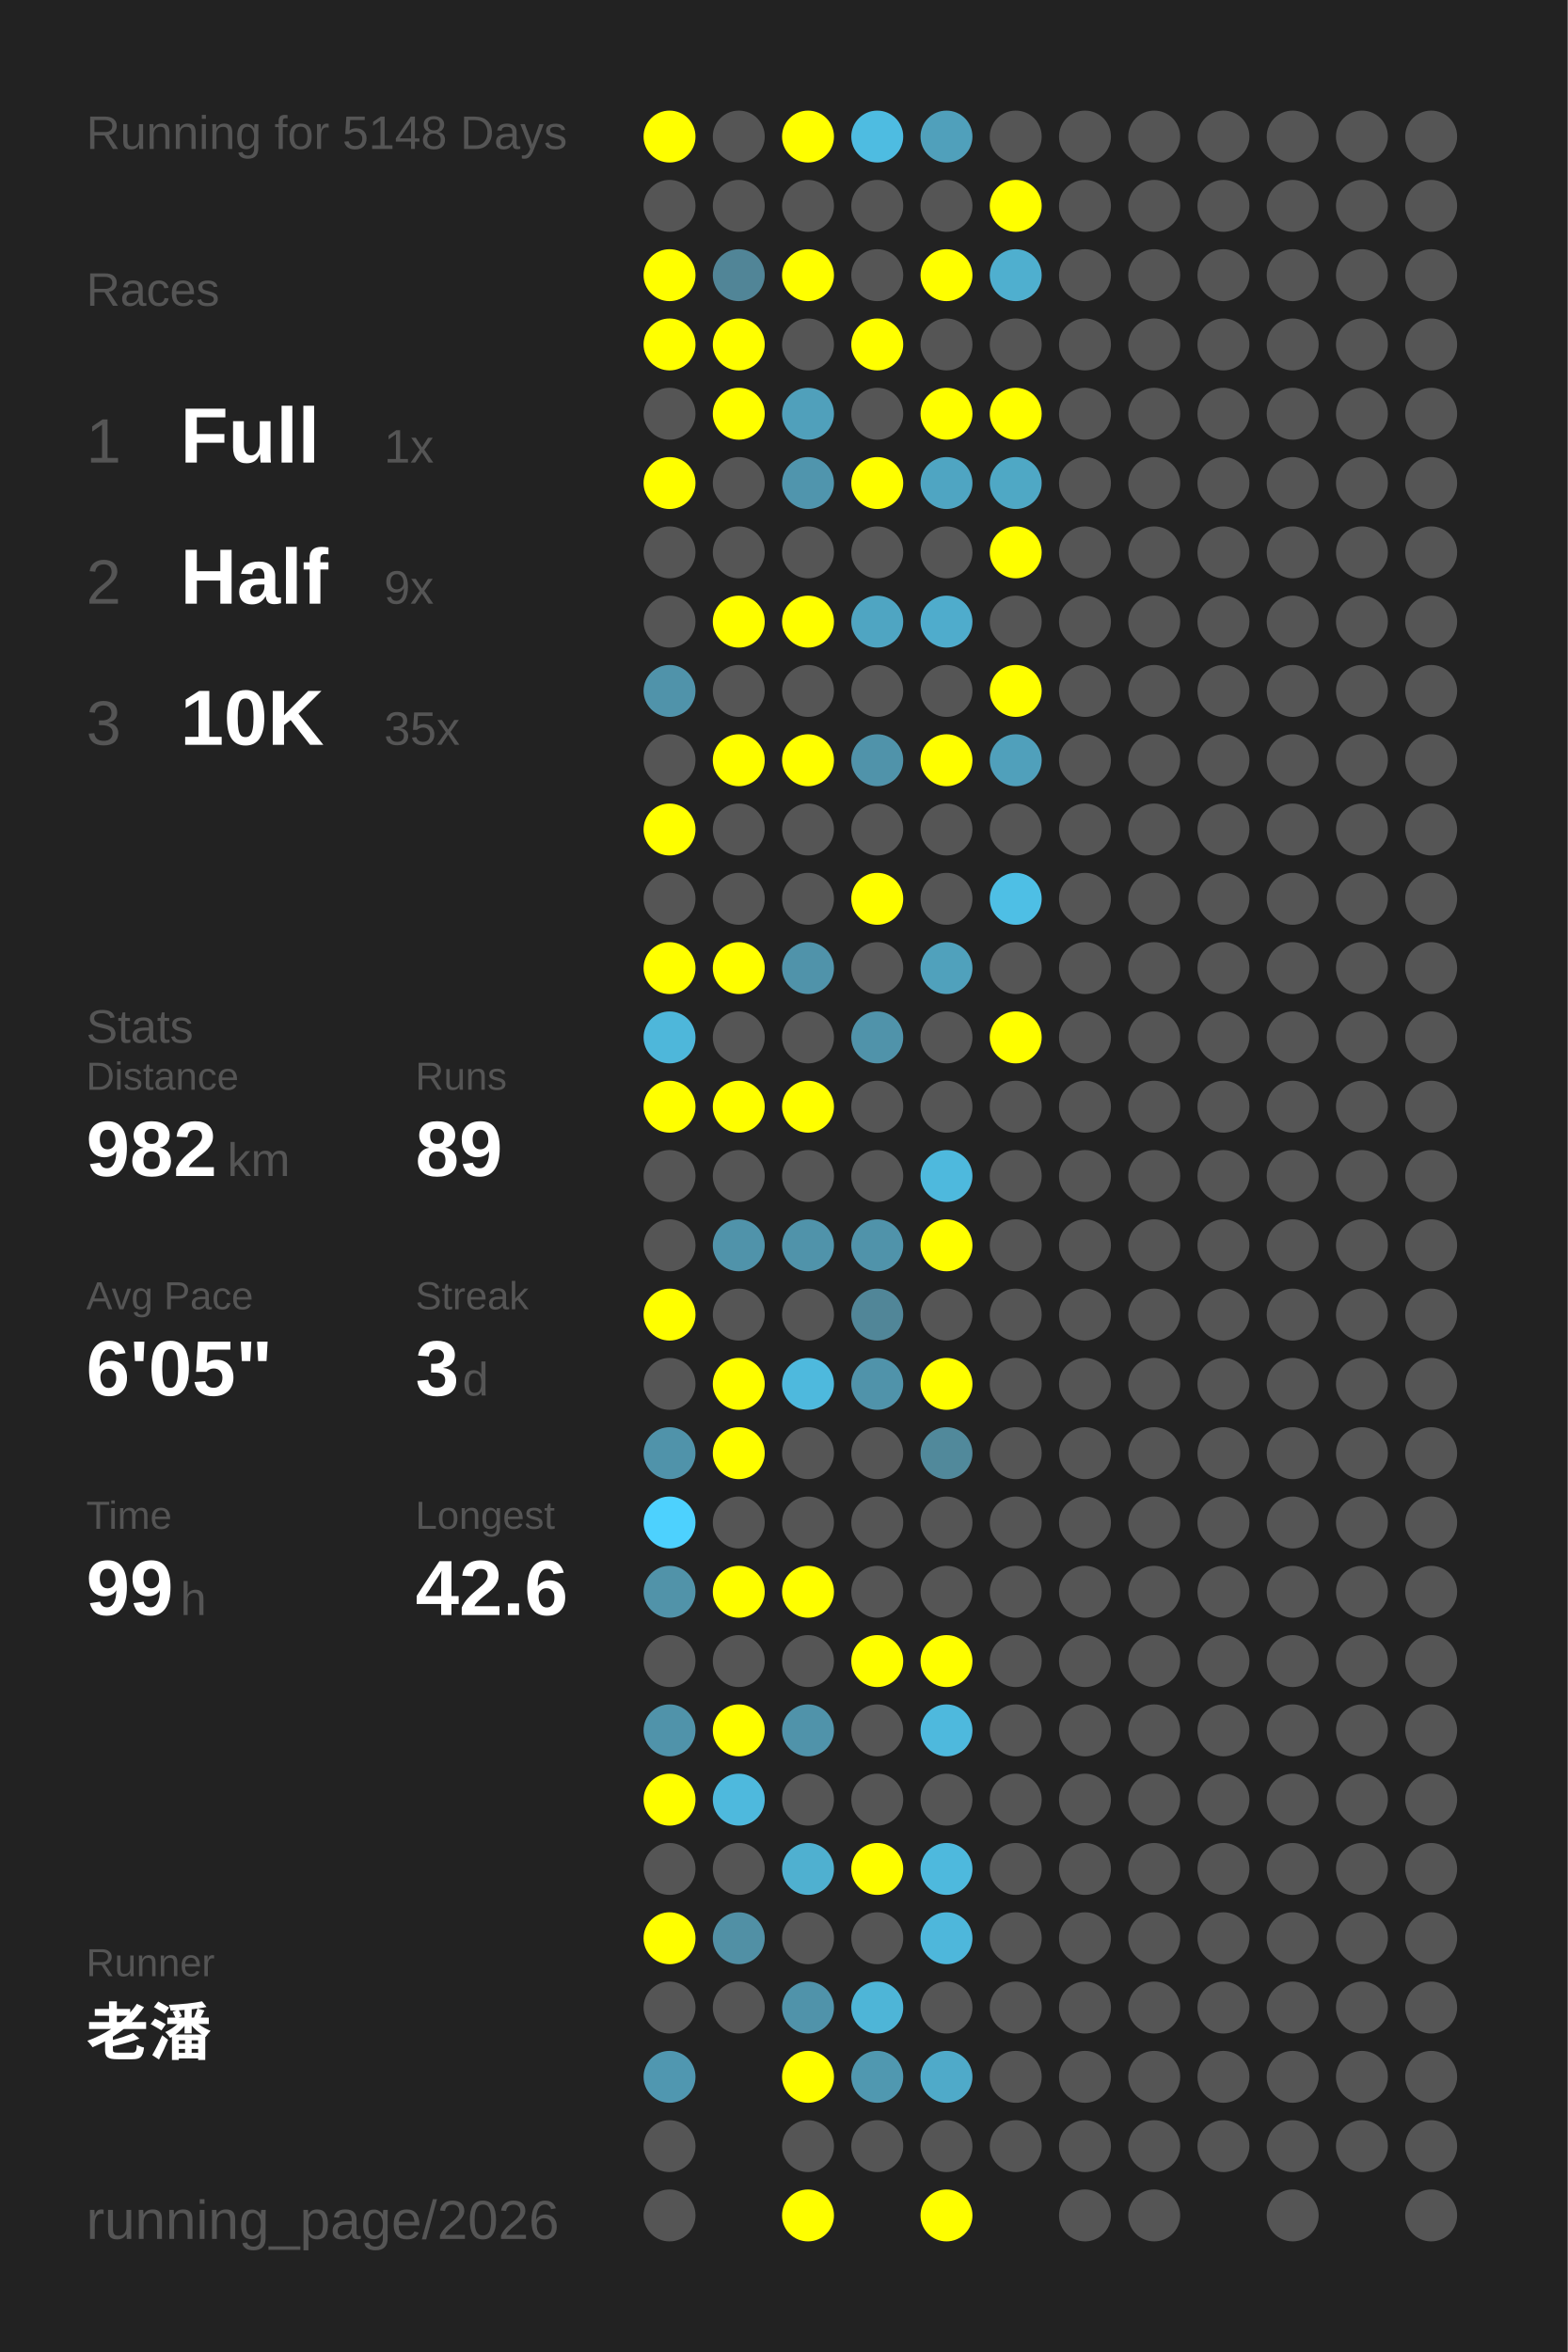
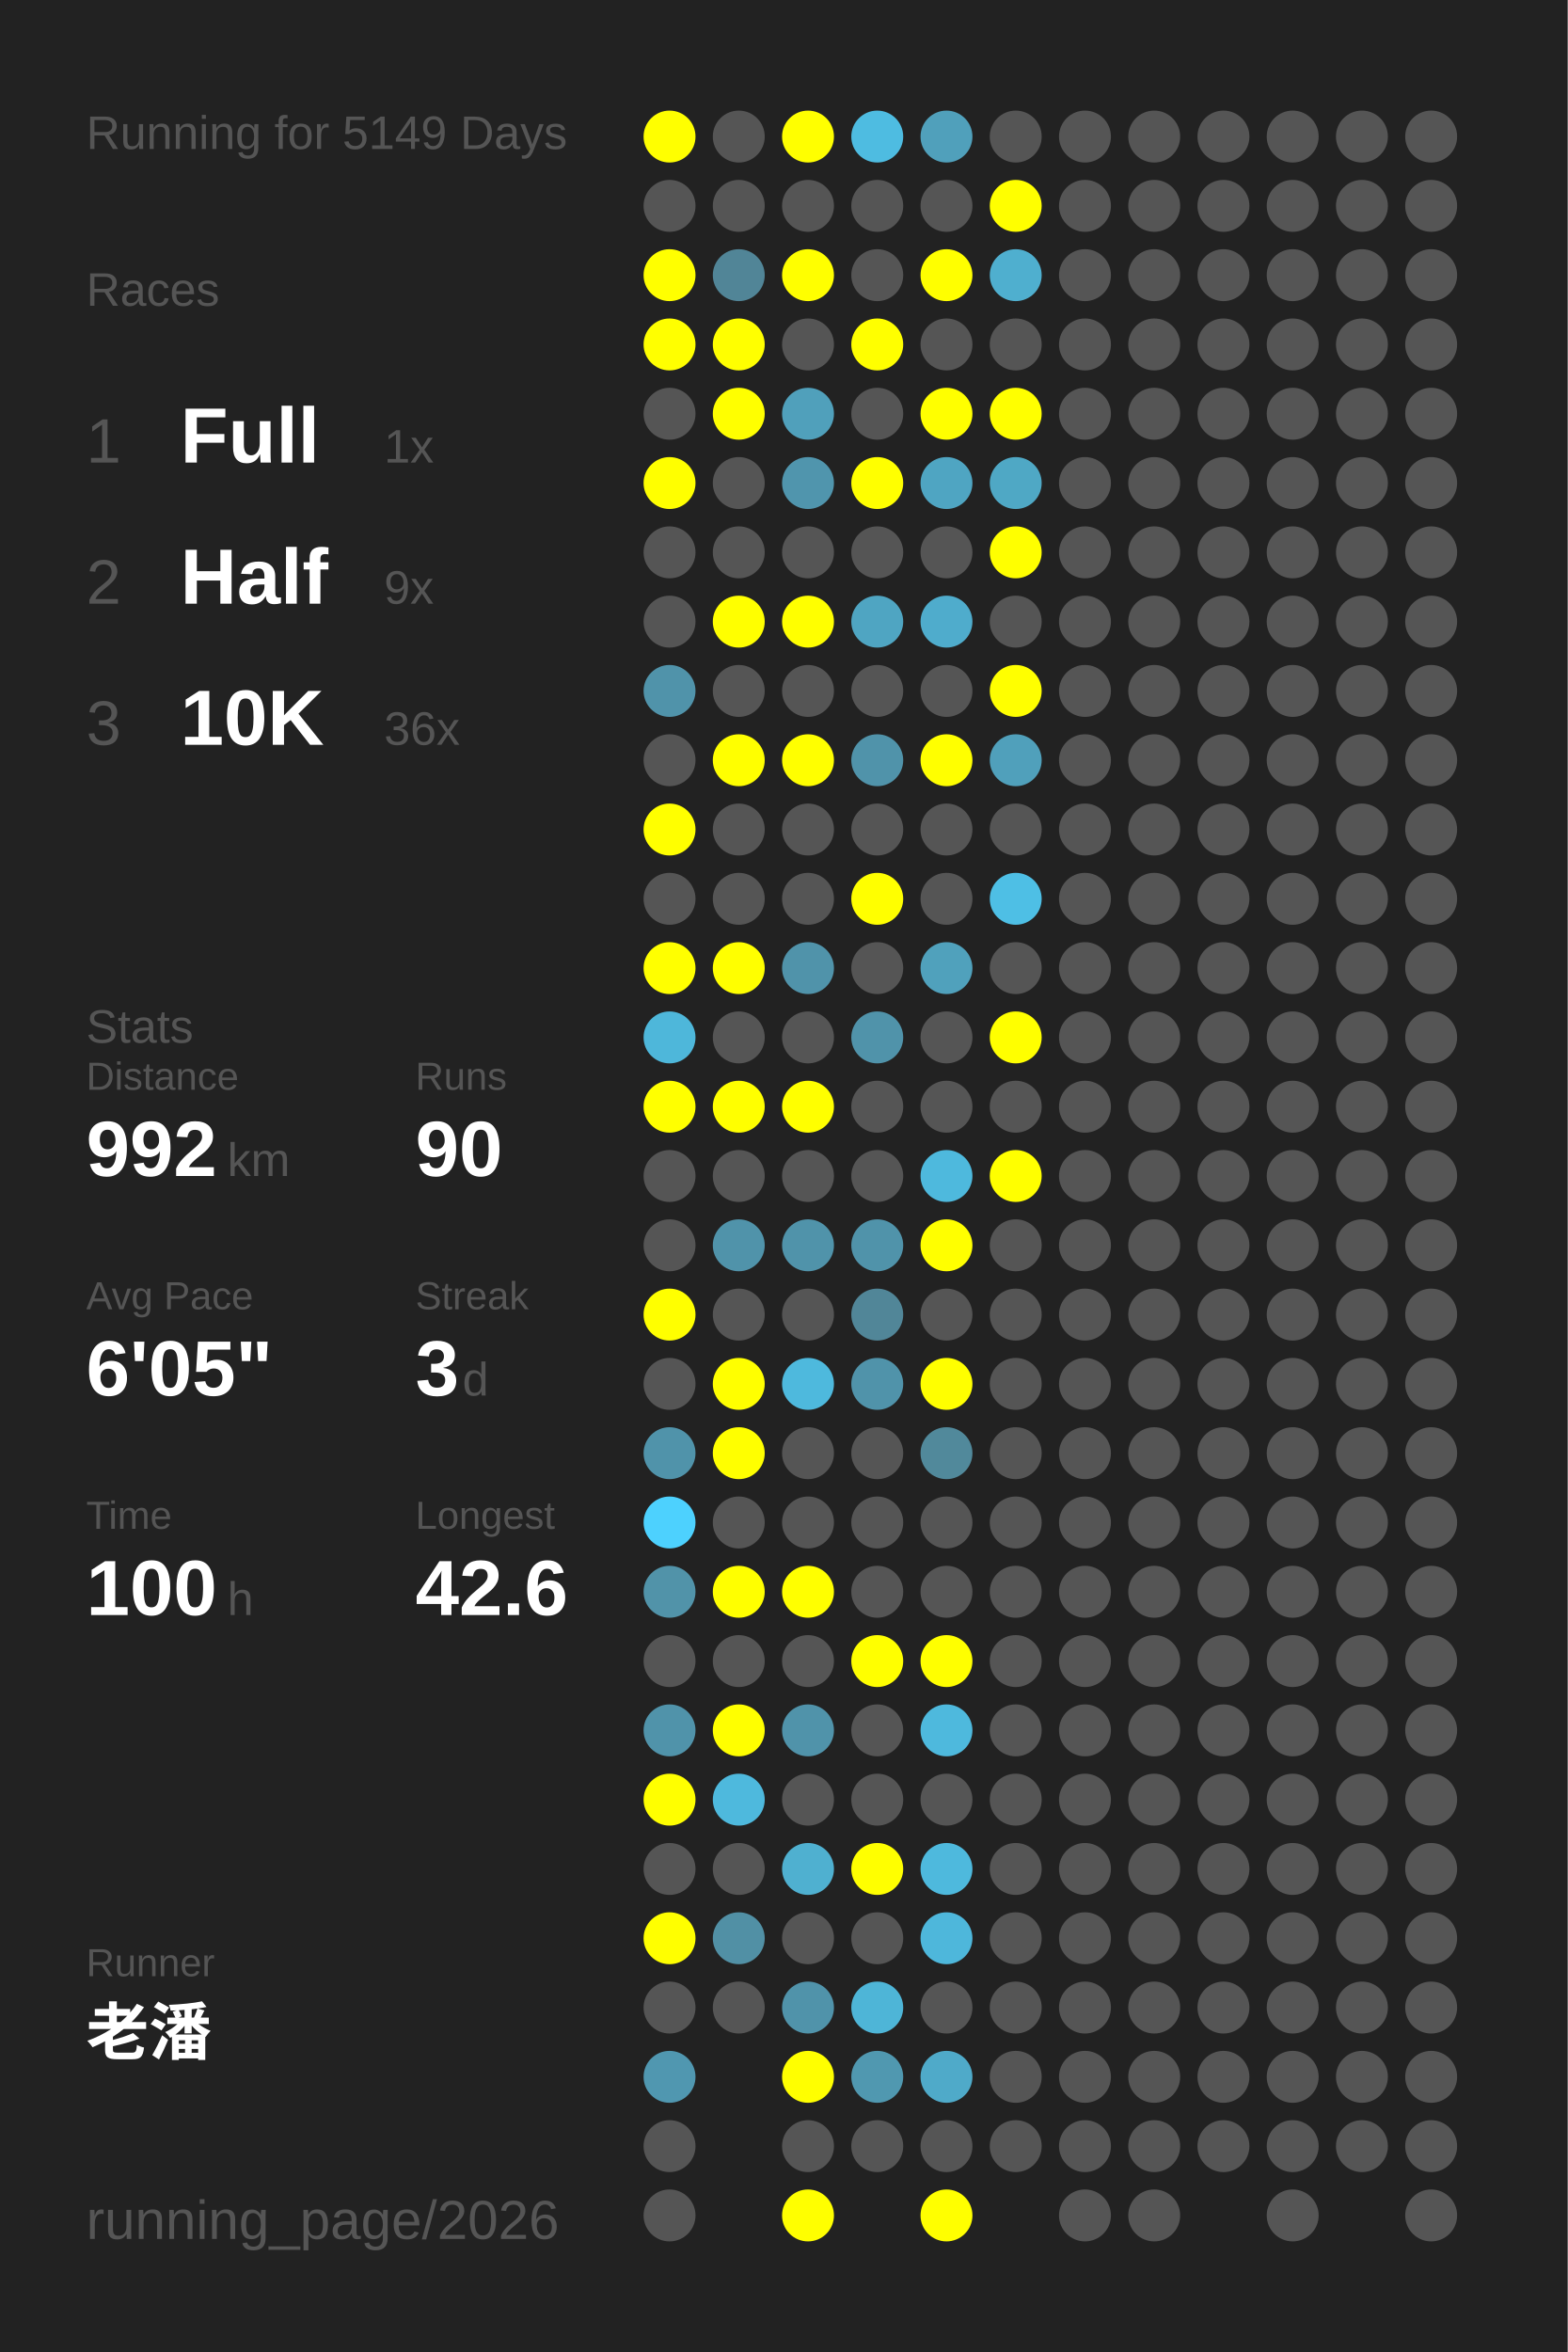
<svg xmlns="http://www.w3.org/2000/svg" baseProfile="full" height="300mm" version="1.1" viewBox="0,0,200,300" width="200mm">
  <defs />
  <rect fill="#222222" height="300" width="200" x="0" y="0" />
-   <text fill="#555555" style="font-size:6px; font-family:Arial;" x="11" y="19">Running for 5148 Days</text>
+   <text fill="#555555" style="font-size:6px; font-family:Arial;" x="11" y="19">Running for 5149 Days</text>
  <text fill="#555555" style="font-size:6px; font-family:Arial;" x="11" y="39">Races</text>
  <text fill="#555555" style="font-size:8px; font-family:Arial;" x="11" y="59">1</text>
  <text fill="#FFFFFF" style="font-size:10px; font-family:Arial; font-weight:bold;" x="23" y="59">Full</text>
  <text fill="#555555" style="font-size:6px; font-family:Arial;" x="49" y="59">1x</text>
  <text fill="#555555" style="font-size:8px; font-family:Arial;" x="11" y="77">2</text>
  <text fill="#FFFFFF" style="font-size:10px; font-family:Arial; font-weight:bold;" x="23" y="77">Half</text>
  <text fill="#555555" style="font-size:6px; font-family:Arial;" x="49" y="77">9x</text>
  <text fill="#555555" style="font-size:8px; font-family:Arial;" x="11" y="95">3</text>
  <text fill="#FFFFFF" style="font-size:10px; font-family:Arial; font-weight:bold;" x="23" y="95">10K</text>
-   <text fill="#555555" style="font-size:6px; font-family:Arial;" x="49" y="95">35x</text>
+   <text fill="#555555" style="font-size:6px; font-family:Arial;" x="49" y="95">36x</text>
  <text fill="#555555" style="font-size:6px; font-family:Arial;" x="11" y="133">Stats</text>
  <text fill="#555555" style="font-size:5px; font-family:Arial;" x="11" y="139">Distance</text>
-   <text fill="#FFFFFF" style="font-size:10px; font-family:Arial; font-weight:bold;" x="11" y="150">982</text>
+   <text fill="#FFFFFF" style="font-size:10px; font-family:Arial; font-weight:bold;" x="11" y="150">992</text>
  <text fill="#555555" style="font-size:6px; font-family:Arial;" x="29" y="150">km</text>
  <text fill="#555555" style="font-size:5px; font-family:Arial;" x="53" y="139">Runs</text>
-   <text fill="#FFFFFF" style="font-size:10px; font-family:Arial; font-weight:bold;" x="53" y="150">89</text>
+   <text fill="#FFFFFF" style="font-size:10px; font-family:Arial; font-weight:bold;" x="53" y="150">90</text>
  <text fill="#555555" style="font-size:5px; font-family:Arial;" x="11" y="167">Avg Pace</text>
  <text fill="#FFFFFF" style="font-size:10px; font-family:Arial; font-weight:bold;" x="11" y="178">6'05"</text>
  <text fill="#555555" style="font-size:5px; font-family:Arial;" x="53" y="167">Streak</text>
  <text fill="#FFFFFF" style="font-size:10px; font-family:Arial; font-weight:bold;" x="53" y="178">3</text>
  <text fill="#555555" style="font-size:6px; font-family:Arial;" x="59" y="178">d</text>
  <text fill="#555555" style="font-size:5px; font-family:Arial;" x="11" y="195">Time</text>
-   <text fill="#FFFFFF" style="font-size:10px; font-family:Arial; font-weight:bold;" x="11" y="206">99</text>
-   <text fill="#555555" style="font-size:6px; font-family:Arial;" x="23" y="206">h</text>
+   <text fill="#FFFFFF" style="font-size:10px; font-family:Arial; font-weight:bold;" x="11" y="206">100</text>
+   <text fill="#555555" style="font-size:6px; font-family:Arial;" x="29" y="206">h</text>
  <text fill="#555555" style="font-size:5px; font-family:Arial;" x="53" y="195">Longest</text>
  <text fill="#FFFFFF" style="font-size:10px; font-family:Arial; font-weight:bold;" x="53" y="206">42.6</text>
  <text fill="#555555" style="font-size:5px; font-family:Arial;" x="11" y="252.065">Runner</text>
  <text fill="#FFFFFF" style="font-size:8px; font-family:Arial; font-weight:bold;" x="11" y="262.065">老潘</text>
  <text fill="#555555" style="font-size:7px; font-family:Arial;" x="11" y="285.581">running_page/2026</text>
  <circle cx="85.417" cy="17.419" fill="#FFFF00" r="3.312" />
  <circle cx="85.417" cy="26.258" fill="#555555" r="3.312" />
  <circle cx="85.417" cy="35.097" fill="#FFFF00" r="3.312" />
  <circle cx="85.417" cy="43.935" fill="#FFFF00" r="3.312" />
  <circle cx="85.417" cy="52.774" fill="#555555" r="3.312" />
  <circle cx="85.417" cy="61.613" fill="#FFFF00" r="3.312" />
  <circle cx="85.417" cy="70.452" fill="#555555" r="3.312" />
  <circle cx="85.417" cy="79.29" fill="#555555" r="3.312" />
  <circle cx="85.417" cy="88.129" fill="#5093aa" r="3.312" />
  <circle cx="85.417" cy="96.968" fill="#555555" r="3.312" />
  <circle cx="85.417" cy="105.806" fill="#FFFF00" r="3.312" />
  <circle cx="85.417" cy="114.645" fill="#555555" r="3.312" />
  <circle cx="85.417" cy="123.484" fill="#FFFF00" r="3.312" />
  <circle cx="85.417" cy="132.323" fill="#4eb7da" r="3.312" />
  <circle cx="85.417" cy="141.161" fill="#FFFF00" r="3.312" />
  <circle cx="85.417" cy="150" fill="#555555" r="3.312" />
  <circle cx="85.417" cy="158.839" fill="#555555" r="3.312" />
  <circle cx="85.417" cy="167.677" fill="#FFFF00" r="3.312" />
  <circle cx="85.417" cy="176.516" fill="#555555" r="3.312" />
  <circle cx="85.417" cy="185.355" fill="#5093aa" r="3.312" />
  <circle cx="85.417" cy="194.194" fill="#4dd1fe" r="3.312" />
  <circle cx="85.417" cy="203.032" fill="#5193a9" r="3.312" />
  <circle cx="85.417" cy="211.871" fill="#555555" r="3.312" />
  <circle cx="85.417" cy="220.71" fill="#5093aa" r="3.312" />
  <circle cx="85.417" cy="229.548" fill="#FFFF00" r="3.312" />
  <circle cx="85.417" cy="238.387" fill="#555555" r="3.312" />
  <circle cx="85.417" cy="247.226" fill="#FFFF00" r="3.312" />
  <circle cx="85.417" cy="256.065" fill="#555555" r="3.312" />
  <circle cx="85.417" cy="264.903" fill="#5097b0" r="3.312" />
  <circle cx="85.417" cy="273.742" fill="#555555" r="3.312" />
  <circle cx="85.417" cy="282.581" fill="#555555" r="3.312" />
  <circle cx="94.25" cy="17.419" fill="#555555" r="3.312" />
  <circle cx="94.25" cy="26.258" fill="#555555" r="3.312" />
  <circle cx="94.25" cy="35.097" fill="#518597" r="3.312" />
  <circle cx="94.25" cy="43.935" fill="#FFFF00" r="3.312" />
  <circle cx="94.25" cy="52.774" fill="#FFFF00" r="3.312" />
  <circle cx="94.25" cy="61.613" fill="#555555" r="3.312" />
  <circle cx="94.25" cy="70.452" fill="#555555" r="3.312" />
  <circle cx="94.25" cy="79.29" fill="#FFFF00" r="3.312" />
  <circle cx="94.25" cy="88.129" fill="#555555" r="3.312" />
  <circle cx="94.25" cy="96.968" fill="#FFFF00" r="3.312" />
  <circle cx="94.25" cy="105.806" fill="#555555" r="3.312" />
  <circle cx="94.25" cy="114.645" fill="#555555" r="3.312" />
  <circle cx="94.25" cy="123.484" fill="#FFFF00" r="3.312" />
  <circle cx="94.25" cy="132.323" fill="#555555" r="3.312" />
  <circle cx="94.25" cy="141.161" fill="#FFFF00" r="3.312" />
  <circle cx="94.25" cy="150" fill="#555555" r="3.312" />
  <circle cx="94.25" cy="158.839" fill="#5093aa" r="3.312" />
  <circle cx="94.25" cy="167.677" fill="#555555" r="3.312" />
  <circle cx="94.25" cy="176.516" fill="#FFFF00" r="3.312" />
  <circle cx="94.25" cy="185.355" fill="#FFFF00" r="3.312" />
  <circle cx="94.25" cy="194.194" fill="#555555" r="3.312" />
  <circle cx="94.25" cy="203.032" fill="#FFFF00" r="3.312" />
  <circle cx="94.25" cy="211.871" fill="#555555" r="3.312" />
  <circle cx="94.25" cy="220.71" fill="#FFFF00" r="3.312" />
  <circle cx="94.25" cy="229.548" fill="#4eb9dd" r="3.312" />
  <circle cx="94.25" cy="238.387" fill="#555555" r="3.312" />
  <circle cx="94.25" cy="247.226" fill="#5190a5" r="3.312" />
  <circle cx="94.25" cy="256.065" fill="#555555" r="3.312" />
  <circle cx="103.083" cy="17.419" fill="#FFFF00" r="3.312" />
  <circle cx="103.083" cy="26.258" fill="#555555" r="3.312" />
  <circle cx="103.083" cy="35.097" fill="#FFFF00" r="3.312" />
  <circle cx="103.083" cy="43.935" fill="#555555" r="3.312" />
  <circle cx="103.083" cy="52.774" fill="#50a0bb" r="3.312" />
  <circle cx="103.083" cy="61.613" fill="#5095ad" r="3.312" />
  <circle cx="103.083" cy="70.452" fill="#555555" r="3.312" />
  <circle cx="103.083" cy="79.29" fill="#FFFF00" r="3.312" />
  <circle cx="103.083" cy="88.129" fill="#555555" r="3.312" />
  <circle cx="103.083" cy="96.968" fill="#FFFF00" r="3.312" />
  <circle cx="103.083" cy="105.806" fill="#555555" r="3.312" />
  <circle cx="103.083" cy="114.645" fill="#555555" r="3.312" />
  <circle cx="103.083" cy="123.484" fill="#5093aa" r="3.312" />
  <circle cx="103.083" cy="132.323" fill="#555555" r="3.312" />
  <circle cx="103.083" cy="141.161" fill="#FFFF00" r="3.312" />
  <circle cx="103.083" cy="150" fill="#555555" r="3.312" />
  <circle cx="103.083" cy="158.839" fill="#5093aa" r="3.312" />
  <circle cx="103.083" cy="167.677" fill="#555555" r="3.312" />
  <circle cx="103.083" cy="176.516" fill="#4eb9dd" r="3.312" />
  <circle cx="103.083" cy="185.355" fill="#555555" r="3.312" />
  <circle cx="103.083" cy="194.194" fill="#555555" r="3.312" />
  <circle cx="103.083" cy="203.032" fill="#FFFF00" r="3.312" />
  <circle cx="103.083" cy="211.871" fill="#555555" r="3.312" />
  <circle cx="103.083" cy="220.71" fill="#5093aa" r="3.312" />
  <circle cx="103.083" cy="229.548" fill="#555555" r="3.312" />
  <circle cx="103.083" cy="238.387" fill="#4fb0d0" r="3.312" />
  <circle cx="103.083" cy="247.226" fill="#555555" r="3.312" />
  <circle cx="103.083" cy="256.065" fill="#5093aa" r="3.312" />
  <circle cx="103.083" cy="264.903" fill="#FFFF00" r="3.312" />
  <circle cx="103.083" cy="273.742" fill="#555555" r="3.312" />
  <circle cx="103.083" cy="282.581" fill="#FFFF00" r="3.312" />
  <circle cx="111.917" cy="17.419" fill="#4ebce1" r="3.312" />
  <circle cx="111.917" cy="26.258" fill="#555555" r="3.312" />
  <circle cx="111.917" cy="35.097" fill="#555555" r="3.312" />
  <circle cx="111.917" cy="43.935" fill="#FFFF00" r="3.312" />
  <circle cx="111.917" cy="52.774" fill="#555555" r="3.312" />
  <circle cx="111.917" cy="61.613" fill="#FFFF00" r="3.312" />
  <circle cx="111.917" cy="70.452" fill="#555555" r="3.312" />
  <circle cx="111.917" cy="79.29" fill="#4fa5c2" r="3.312" />
  <circle cx="111.917" cy="88.129" fill="#555555" r="3.312" />
  <circle cx="111.917" cy="96.968" fill="#5093aa" r="3.312" />
  <circle cx="111.917" cy="105.806" fill="#555555" r="3.312" />
  <circle cx="111.917" cy="114.645" fill="#FFFF00" r="3.312" />
  <circle cx="111.917" cy="123.484" fill="#555555" r="3.312" />
  <circle cx="111.917" cy="132.323" fill="#5093aa" r="3.312" />
  <circle cx="111.917" cy="141.161" fill="#555555" r="3.312" />
  <circle cx="111.917" cy="150" fill="#555555" r="3.312" />
  <circle cx="111.917" cy="158.839" fill="#5093aa" r="3.312" />
  <circle cx="111.917" cy="167.677" fill="#518698" r="3.312" />
  <circle cx="111.917" cy="176.516" fill="#5093aa" r="3.312" />
  <circle cx="111.917" cy="185.355" fill="#555555" r="3.312" />
  <circle cx="111.917" cy="194.194" fill="#555555" r="3.312" />
  <circle cx="111.917" cy="203.032" fill="#555555" r="3.312" />
  <circle cx="111.917" cy="211.871" fill="#FFFF00" r="3.312" />
  <circle cx="111.917" cy="220.71" fill="#555555" r="3.312" />
  <circle cx="111.917" cy="229.548" fill="#555555" r="3.312" />
  <circle cx="111.917" cy="238.387" fill="#FFFF00" r="3.312" />
  <circle cx="111.917" cy="247.226" fill="#555555" r="3.312" />
  <circle cx="111.917" cy="256.065" fill="#4eb5d7" r="3.312" />
  <circle cx="111.917" cy="264.903" fill="#5098b0" r="3.312" />
  <circle cx="111.917" cy="273.742" fill="#555555" r="3.312" />
  <circle cx="120.75" cy="17.419" fill="#50a0bb" r="3.312" />
  <circle cx="120.75" cy="26.258" fill="#555555" r="3.312" />
  <circle cx="120.75" cy="35.097" fill="#FFFF00" r="3.312" />
  <circle cx="120.75" cy="43.935" fill="#555555" r="3.312" />
  <circle cx="120.75" cy="52.774" fill="#FFFF00" r="3.312" />
  <circle cx="120.75" cy="61.613" fill="#4fa5c2" r="3.312" />
  <circle cx="120.75" cy="70.452" fill="#555555" r="3.312" />
  <circle cx="120.75" cy="79.29" fill="#4faccc" r="3.312" />
  <circle cx="120.75" cy="88.129" fill="#555555" r="3.312" />
  <circle cx="120.75" cy="96.968" fill="#FFFF00" r="3.312" />
  <circle cx="120.75" cy="105.806" fill="#555555" r="3.312" />
  <circle cx="120.75" cy="114.645" fill="#555555" r="3.312" />
  <circle cx="120.75" cy="123.484" fill="#50a1bc" r="3.312" />
  <circle cx="120.75" cy="132.323" fill="#555555" r="3.312" />
  <circle cx="120.75" cy="141.161" fill="#555555" r="3.312" />
  <circle cx="120.75" cy="150" fill="#4eb9dd" r="3.312" />
  <circle cx="120.75" cy="158.839" fill="#FFFF00" r="3.312" />
  <circle cx="120.75" cy="167.677" fill="#555555" r="3.312" />
  <circle cx="120.75" cy="176.516" fill="#FFFF00" r="3.312" />
  <circle cx="120.75" cy="185.355" fill="#51899b" r="3.312" />
  <circle cx="120.75" cy="194.194" fill="#555555" r="3.312" />
  <circle cx="120.75" cy="203.032" fill="#555555" r="3.312" />
  <circle cx="120.75" cy="211.871" fill="#FFFF00" r="3.312" />
  <circle cx="120.75" cy="220.71" fill="#4eb9dd" r="3.312" />
  <circle cx="120.75" cy="229.548" fill="#555555" r="3.312" />
  <circle cx="120.75" cy="238.387" fill="#4eb9dd" r="3.312" />
  <circle cx="120.75" cy="247.226" fill="#4eb7db" r="3.312" />
  <circle cx="120.75" cy="256.065" fill="#555555" r="3.312" />
  <circle cx="120.75" cy="264.903" fill="#4faac9" r="3.312" />
  <circle cx="120.75" cy="273.742" fill="#555555" r="3.312" />
  <circle cx="120.75" cy="282.581" fill="#FFFF00" r="3.312" />
  <circle cx="129.583" cy="17.419" fill="#555555" r="3.312" />
  <circle cx="129.583" cy="26.258" fill="#FFFF00" r="3.312" />
  <circle cx="129.583" cy="35.097" fill="#4fafcf" r="3.312" />
  <circle cx="129.583" cy="43.935" fill="#555555" r="3.312" />
  <circle cx="129.583" cy="52.774" fill="#FFFF00" r="3.312" />
  <circle cx="129.583" cy="61.613" fill="#4fa8c5" r="3.312" />
  <circle cx="129.583" cy="70.452" fill="#FFFF00" r="3.312" />
  <circle cx="129.583" cy="79.29" fill="#555555" r="3.312" />
  <circle cx="129.583" cy="88.129" fill="#FFFF00" r="3.312" />
  <circle cx="129.583" cy="96.968" fill="#50a0bb" r="3.312" />
  <circle cx="129.583" cy="105.806" fill="#555555" r="3.312" />
  <circle cx="129.583" cy="114.645" fill="#4ebfe5" r="3.312" />
  <circle cx="129.583" cy="123.484" fill="#555555" r="3.312" />
  <circle cx="129.583" cy="132.323" fill="#FFFF00" r="3.312" />
  <circle cx="129.583" cy="141.161" fill="#555555" r="3.312" />
-   <circle cx="129.583" cy="150" fill="#555555" r="3.312" />
+   <circle cx="129.583" cy="150" fill="#FFFF00" r="3.312" />
  <circle cx="129.583" cy="158.839" fill="#555555" r="3.312" />
  <circle cx="129.583" cy="167.677" fill="#555555" r="3.312" />
  <circle cx="129.583" cy="176.516" fill="#555555" r="3.312" />
  <circle cx="129.583" cy="185.355" fill="#555555" r="3.312" />
  <circle cx="129.583" cy="194.194" fill="#555555" r="3.312" />
  <circle cx="129.583" cy="203.032" fill="#555555" r="3.312" />
  <circle cx="129.583" cy="211.871" fill="#555555" r="3.312" />
  <circle cx="129.583" cy="220.71" fill="#555555" r="3.312" />
  <circle cx="129.583" cy="229.548" fill="#555555" r="3.312" />
  <circle cx="129.583" cy="238.387" fill="#555555" r="3.312" />
  <circle cx="129.583" cy="247.226" fill="#555555" r="3.312" />
  <circle cx="129.583" cy="256.065" fill="#555555" r="3.312" />
  <circle cx="129.583" cy="264.903" fill="#555555" r="3.312" />
  <circle cx="129.583" cy="273.742" fill="#555555" r="3.312" />
  <circle cx="138.417" cy="17.419" fill="#555555" r="3.312" />
  <circle cx="138.417" cy="26.258" fill="#555555" r="3.312" />
  <circle cx="138.417" cy="35.097" fill="#555555" r="3.312" />
  <circle cx="138.417" cy="43.935" fill="#555555" r="3.312" />
  <circle cx="138.417" cy="52.774" fill="#555555" r="3.312" />
  <circle cx="138.417" cy="61.613" fill="#555555" r="3.312" />
  <circle cx="138.417" cy="70.452" fill="#555555" r="3.312" />
  <circle cx="138.417" cy="79.29" fill="#555555" r="3.312" />
  <circle cx="138.417" cy="88.129" fill="#555555" r="3.312" />
  <circle cx="138.417" cy="96.968" fill="#555555" r="3.312" />
  <circle cx="138.417" cy="105.806" fill="#555555" r="3.312" />
  <circle cx="138.417" cy="114.645" fill="#555555" r="3.312" />
  <circle cx="138.417" cy="123.484" fill="#555555" r="3.312" />
  <circle cx="138.417" cy="132.323" fill="#555555" r="3.312" />
  <circle cx="138.417" cy="141.161" fill="#555555" r="3.312" />
  <circle cx="138.417" cy="150" fill="#555555" r="3.312" />
  <circle cx="138.417" cy="158.839" fill="#555555" r="3.312" />
  <circle cx="138.417" cy="167.677" fill="#555555" r="3.312" />
  <circle cx="138.417" cy="176.516" fill="#555555" r="3.312" />
  <circle cx="138.417" cy="185.355" fill="#555555" r="3.312" />
  <circle cx="138.417" cy="194.194" fill="#555555" r="3.312" />
  <circle cx="138.417" cy="203.032" fill="#555555" r="3.312" />
  <circle cx="138.417" cy="211.871" fill="#555555" r="3.312" />
  <circle cx="138.417" cy="220.71" fill="#555555" r="3.312" />
  <circle cx="138.417" cy="229.548" fill="#555555" r="3.312" />
  <circle cx="138.417" cy="238.387" fill="#555555" r="3.312" />
  <circle cx="138.417" cy="247.226" fill="#555555" r="3.312" />
  <circle cx="138.417" cy="256.065" fill="#555555" r="3.312" />
  <circle cx="138.417" cy="264.903" fill="#555555" r="3.312" />
  <circle cx="138.417" cy="273.742" fill="#555555" r="3.312" />
  <circle cx="138.417" cy="282.581" fill="#555555" r="3.312" />
  <circle cx="147.25" cy="17.419" fill="#555555" r="3.312" />
  <circle cx="147.25" cy="26.258" fill="#555555" r="3.312" />
  <circle cx="147.25" cy="35.097" fill="#555555" r="3.312" />
  <circle cx="147.25" cy="43.935" fill="#555555" r="3.312" />
  <circle cx="147.25" cy="52.774" fill="#555555" r="3.312" />
  <circle cx="147.25" cy="61.613" fill="#555555" r="3.312" />
  <circle cx="147.25" cy="70.452" fill="#555555" r="3.312" />
  <circle cx="147.25" cy="79.29" fill="#555555" r="3.312" />
  <circle cx="147.25" cy="88.129" fill="#555555" r="3.312" />
  <circle cx="147.25" cy="96.968" fill="#555555" r="3.312" />
  <circle cx="147.25" cy="105.806" fill="#555555" r="3.312" />
  <circle cx="147.25" cy="114.645" fill="#555555" r="3.312" />
  <circle cx="147.25" cy="123.484" fill="#555555" r="3.312" />
  <circle cx="147.25" cy="132.323" fill="#555555" r="3.312" />
  <circle cx="147.25" cy="141.161" fill="#555555" r="3.312" />
  <circle cx="147.25" cy="150" fill="#555555" r="3.312" />
  <circle cx="147.25" cy="158.839" fill="#555555" r="3.312" />
  <circle cx="147.25" cy="167.677" fill="#555555" r="3.312" />
  <circle cx="147.25" cy="176.516" fill="#555555" r="3.312" />
  <circle cx="147.25" cy="185.355" fill="#555555" r="3.312" />
  <circle cx="147.25" cy="194.194" fill="#555555" r="3.312" />
  <circle cx="147.25" cy="203.032" fill="#555555" r="3.312" />
  <circle cx="147.25" cy="211.871" fill="#555555" r="3.312" />
  <circle cx="147.25" cy="220.71" fill="#555555" r="3.312" />
  <circle cx="147.25" cy="229.548" fill="#555555" r="3.312" />
  <circle cx="147.25" cy="238.387" fill="#555555" r="3.312" />
  <circle cx="147.25" cy="247.226" fill="#555555" r="3.312" />
  <circle cx="147.25" cy="256.065" fill="#555555" r="3.312" />
  <circle cx="147.25" cy="264.903" fill="#555555" r="3.312" />
  <circle cx="147.25" cy="273.742" fill="#555555" r="3.312" />
  <circle cx="147.25" cy="282.581" fill="#555555" r="3.312" />
  <circle cx="156.083" cy="17.419" fill="#555555" r="3.312" />
  <circle cx="156.083" cy="26.258" fill="#555555" r="3.312" />
  <circle cx="156.083" cy="35.097" fill="#555555" r="3.312" />
  <circle cx="156.083" cy="43.935" fill="#555555" r="3.312" />
  <circle cx="156.083" cy="52.774" fill="#555555" r="3.312" />
  <circle cx="156.083" cy="61.613" fill="#555555" r="3.312" />
  <circle cx="156.083" cy="70.452" fill="#555555" r="3.312" />
  <circle cx="156.083" cy="79.29" fill="#555555" r="3.312" />
  <circle cx="156.083" cy="88.129" fill="#555555" r="3.312" />
  <circle cx="156.083" cy="96.968" fill="#555555" r="3.312" />
  <circle cx="156.083" cy="105.806" fill="#555555" r="3.312" />
  <circle cx="156.083" cy="114.645" fill="#555555" r="3.312" />
  <circle cx="156.083" cy="123.484" fill="#555555" r="3.312" />
  <circle cx="156.083" cy="132.323" fill="#555555" r="3.312" />
  <circle cx="156.083" cy="141.161" fill="#555555" r="3.312" />
  <circle cx="156.083" cy="150" fill="#555555" r="3.312" />
  <circle cx="156.083" cy="158.839" fill="#555555" r="3.312" />
  <circle cx="156.083" cy="167.677" fill="#555555" r="3.312" />
  <circle cx="156.083" cy="176.516" fill="#555555" r="3.312" />
  <circle cx="156.083" cy="185.355" fill="#555555" r="3.312" />
  <circle cx="156.083" cy="194.194" fill="#555555" r="3.312" />
  <circle cx="156.083" cy="203.032" fill="#555555" r="3.312" />
  <circle cx="156.083" cy="211.871" fill="#555555" r="3.312" />
  <circle cx="156.083" cy="220.71" fill="#555555" r="3.312" />
  <circle cx="156.083" cy="229.548" fill="#555555" r="3.312" />
  <circle cx="156.083" cy="238.387" fill="#555555" r="3.312" />
  <circle cx="156.083" cy="247.226" fill="#555555" r="3.312" />
  <circle cx="156.083" cy="256.065" fill="#555555" r="3.312" />
  <circle cx="156.083" cy="264.903" fill="#555555" r="3.312" />
  <circle cx="156.083" cy="273.742" fill="#555555" r="3.312" />
  <circle cx="164.917" cy="17.419" fill="#555555" r="3.312" />
  <circle cx="164.917" cy="26.258" fill="#555555" r="3.312" />
  <circle cx="164.917" cy="35.097" fill="#555555" r="3.312" />
  <circle cx="164.917" cy="43.935" fill="#555555" r="3.312" />
  <circle cx="164.917" cy="52.774" fill="#555555" r="3.312" />
  <circle cx="164.917" cy="61.613" fill="#555555" r="3.312" />
  <circle cx="164.917" cy="70.452" fill="#555555" r="3.312" />
  <circle cx="164.917" cy="79.29" fill="#555555" r="3.312" />
  <circle cx="164.917" cy="88.129" fill="#555555" r="3.312" />
  <circle cx="164.917" cy="96.968" fill="#555555" r="3.312" />
  <circle cx="164.917" cy="105.806" fill="#555555" r="3.312" />
  <circle cx="164.917" cy="114.645" fill="#555555" r="3.312" />
  <circle cx="164.917" cy="123.484" fill="#555555" r="3.312" />
  <circle cx="164.917" cy="132.323" fill="#555555" r="3.312" />
  <circle cx="164.917" cy="141.161" fill="#555555" r="3.312" />
  <circle cx="164.917" cy="150" fill="#555555" r="3.312" />
  <circle cx="164.917" cy="158.839" fill="#555555" r="3.312" />
  <circle cx="164.917" cy="167.677" fill="#555555" r="3.312" />
  <circle cx="164.917" cy="176.516" fill="#555555" r="3.312" />
  <circle cx="164.917" cy="185.355" fill="#555555" r="3.312" />
  <circle cx="164.917" cy="194.194" fill="#555555" r="3.312" />
  <circle cx="164.917" cy="203.032" fill="#555555" r="3.312" />
  <circle cx="164.917" cy="211.871" fill="#555555" r="3.312" />
  <circle cx="164.917" cy="220.71" fill="#555555" r="3.312" />
  <circle cx="164.917" cy="229.548" fill="#555555" r="3.312" />
  <circle cx="164.917" cy="238.387" fill="#555555" r="3.312" />
  <circle cx="164.917" cy="247.226" fill="#555555" r="3.312" />
  <circle cx="164.917" cy="256.065" fill="#555555" r="3.312" />
  <circle cx="164.917" cy="264.903" fill="#555555" r="3.312" />
  <circle cx="164.917" cy="273.742" fill="#555555" r="3.312" />
  <circle cx="164.917" cy="282.581" fill="#555555" r="3.312" />
  <circle cx="173.75" cy="17.419" fill="#555555" r="3.312" />
  <circle cx="173.75" cy="26.258" fill="#555555" r="3.312" />
  <circle cx="173.75" cy="35.097" fill="#555555" r="3.312" />
  <circle cx="173.75" cy="43.935" fill="#555555" r="3.312" />
  <circle cx="173.75" cy="52.774" fill="#555555" r="3.312" />
  <circle cx="173.75" cy="61.613" fill="#555555" r="3.312" />
  <circle cx="173.75" cy="70.452" fill="#555555" r="3.312" />
  <circle cx="173.75" cy="79.29" fill="#555555" r="3.312" />
  <circle cx="173.75" cy="88.129" fill="#555555" r="3.312" />
  <circle cx="173.75" cy="96.968" fill="#555555" r="3.312" />
  <circle cx="173.75" cy="105.806" fill="#555555" r="3.312" />
  <circle cx="173.75" cy="114.645" fill="#555555" r="3.312" />
  <circle cx="173.75" cy="123.484" fill="#555555" r="3.312" />
  <circle cx="173.75" cy="132.323" fill="#555555" r="3.312" />
  <circle cx="173.75" cy="141.161" fill="#555555" r="3.312" />
  <circle cx="173.75" cy="150" fill="#555555" r="3.312" />
  <circle cx="173.75" cy="158.839" fill="#555555" r="3.312" />
  <circle cx="173.75" cy="167.677" fill="#555555" r="3.312" />
  <circle cx="173.75" cy="176.516" fill="#555555" r="3.312" />
  <circle cx="173.75" cy="185.355" fill="#555555" r="3.312" />
  <circle cx="173.75" cy="194.194" fill="#555555" r="3.312" />
  <circle cx="173.75" cy="203.032" fill="#555555" r="3.312" />
  <circle cx="173.75" cy="211.871" fill="#555555" r="3.312" />
  <circle cx="173.75" cy="220.71" fill="#555555" r="3.312" />
  <circle cx="173.75" cy="229.548" fill="#555555" r="3.312" />
  <circle cx="173.75" cy="238.387" fill="#555555" r="3.312" />
  <circle cx="173.75" cy="247.226" fill="#555555" r="3.312" />
  <circle cx="173.75" cy="256.065" fill="#555555" r="3.312" />
  <circle cx="173.75" cy="264.903" fill="#555555" r="3.312" />
  <circle cx="173.75" cy="273.742" fill="#555555" r="3.312" />
  <circle cx="182.583" cy="17.419" fill="#555555" r="3.312" />
  <circle cx="182.583" cy="26.258" fill="#555555" r="3.312" />
  <circle cx="182.583" cy="35.097" fill="#555555" r="3.312" />
  <circle cx="182.583" cy="43.935" fill="#555555" r="3.312" />
  <circle cx="182.583" cy="52.774" fill="#555555" r="3.312" />
  <circle cx="182.583" cy="61.613" fill="#555555" r="3.312" />
  <circle cx="182.583" cy="70.452" fill="#555555" r="3.312" />
  <circle cx="182.583" cy="79.29" fill="#555555" r="3.312" />
  <circle cx="182.583" cy="88.129" fill="#555555" r="3.312" />
  <circle cx="182.583" cy="96.968" fill="#555555" r="3.312" />
  <circle cx="182.583" cy="105.806" fill="#555555" r="3.312" />
  <circle cx="182.583" cy="114.645" fill="#555555" r="3.312" />
  <circle cx="182.583" cy="123.484" fill="#555555" r="3.312" />
  <circle cx="182.583" cy="132.323" fill="#555555" r="3.312" />
  <circle cx="182.583" cy="141.161" fill="#555555" r="3.312" />
  <circle cx="182.583" cy="150" fill="#555555" r="3.312" />
  <circle cx="182.583" cy="158.839" fill="#555555" r="3.312" />
  <circle cx="182.583" cy="167.677" fill="#555555" r="3.312" />
  <circle cx="182.583" cy="176.516" fill="#555555" r="3.312" />
  <circle cx="182.583" cy="185.355" fill="#555555" r="3.312" />
  <circle cx="182.583" cy="194.194" fill="#555555" r="3.312" />
  <circle cx="182.583" cy="203.032" fill="#555555" r="3.312" />
  <circle cx="182.583" cy="211.871" fill="#555555" r="3.312" />
  <circle cx="182.583" cy="220.71" fill="#555555" r="3.312" />
  <circle cx="182.583" cy="229.548" fill="#555555" r="3.312" />
  <circle cx="182.583" cy="238.387" fill="#555555" r="3.312" />
  <circle cx="182.583" cy="247.226" fill="#555555" r="3.312" />
  <circle cx="182.583" cy="256.065" fill="#555555" r="3.312" />
  <circle cx="182.583" cy="264.903" fill="#555555" r="3.312" />
  <circle cx="182.583" cy="273.742" fill="#555555" r="3.312" />
  <circle cx="182.583" cy="282.581" fill="#555555" r="3.312" />
</svg>
